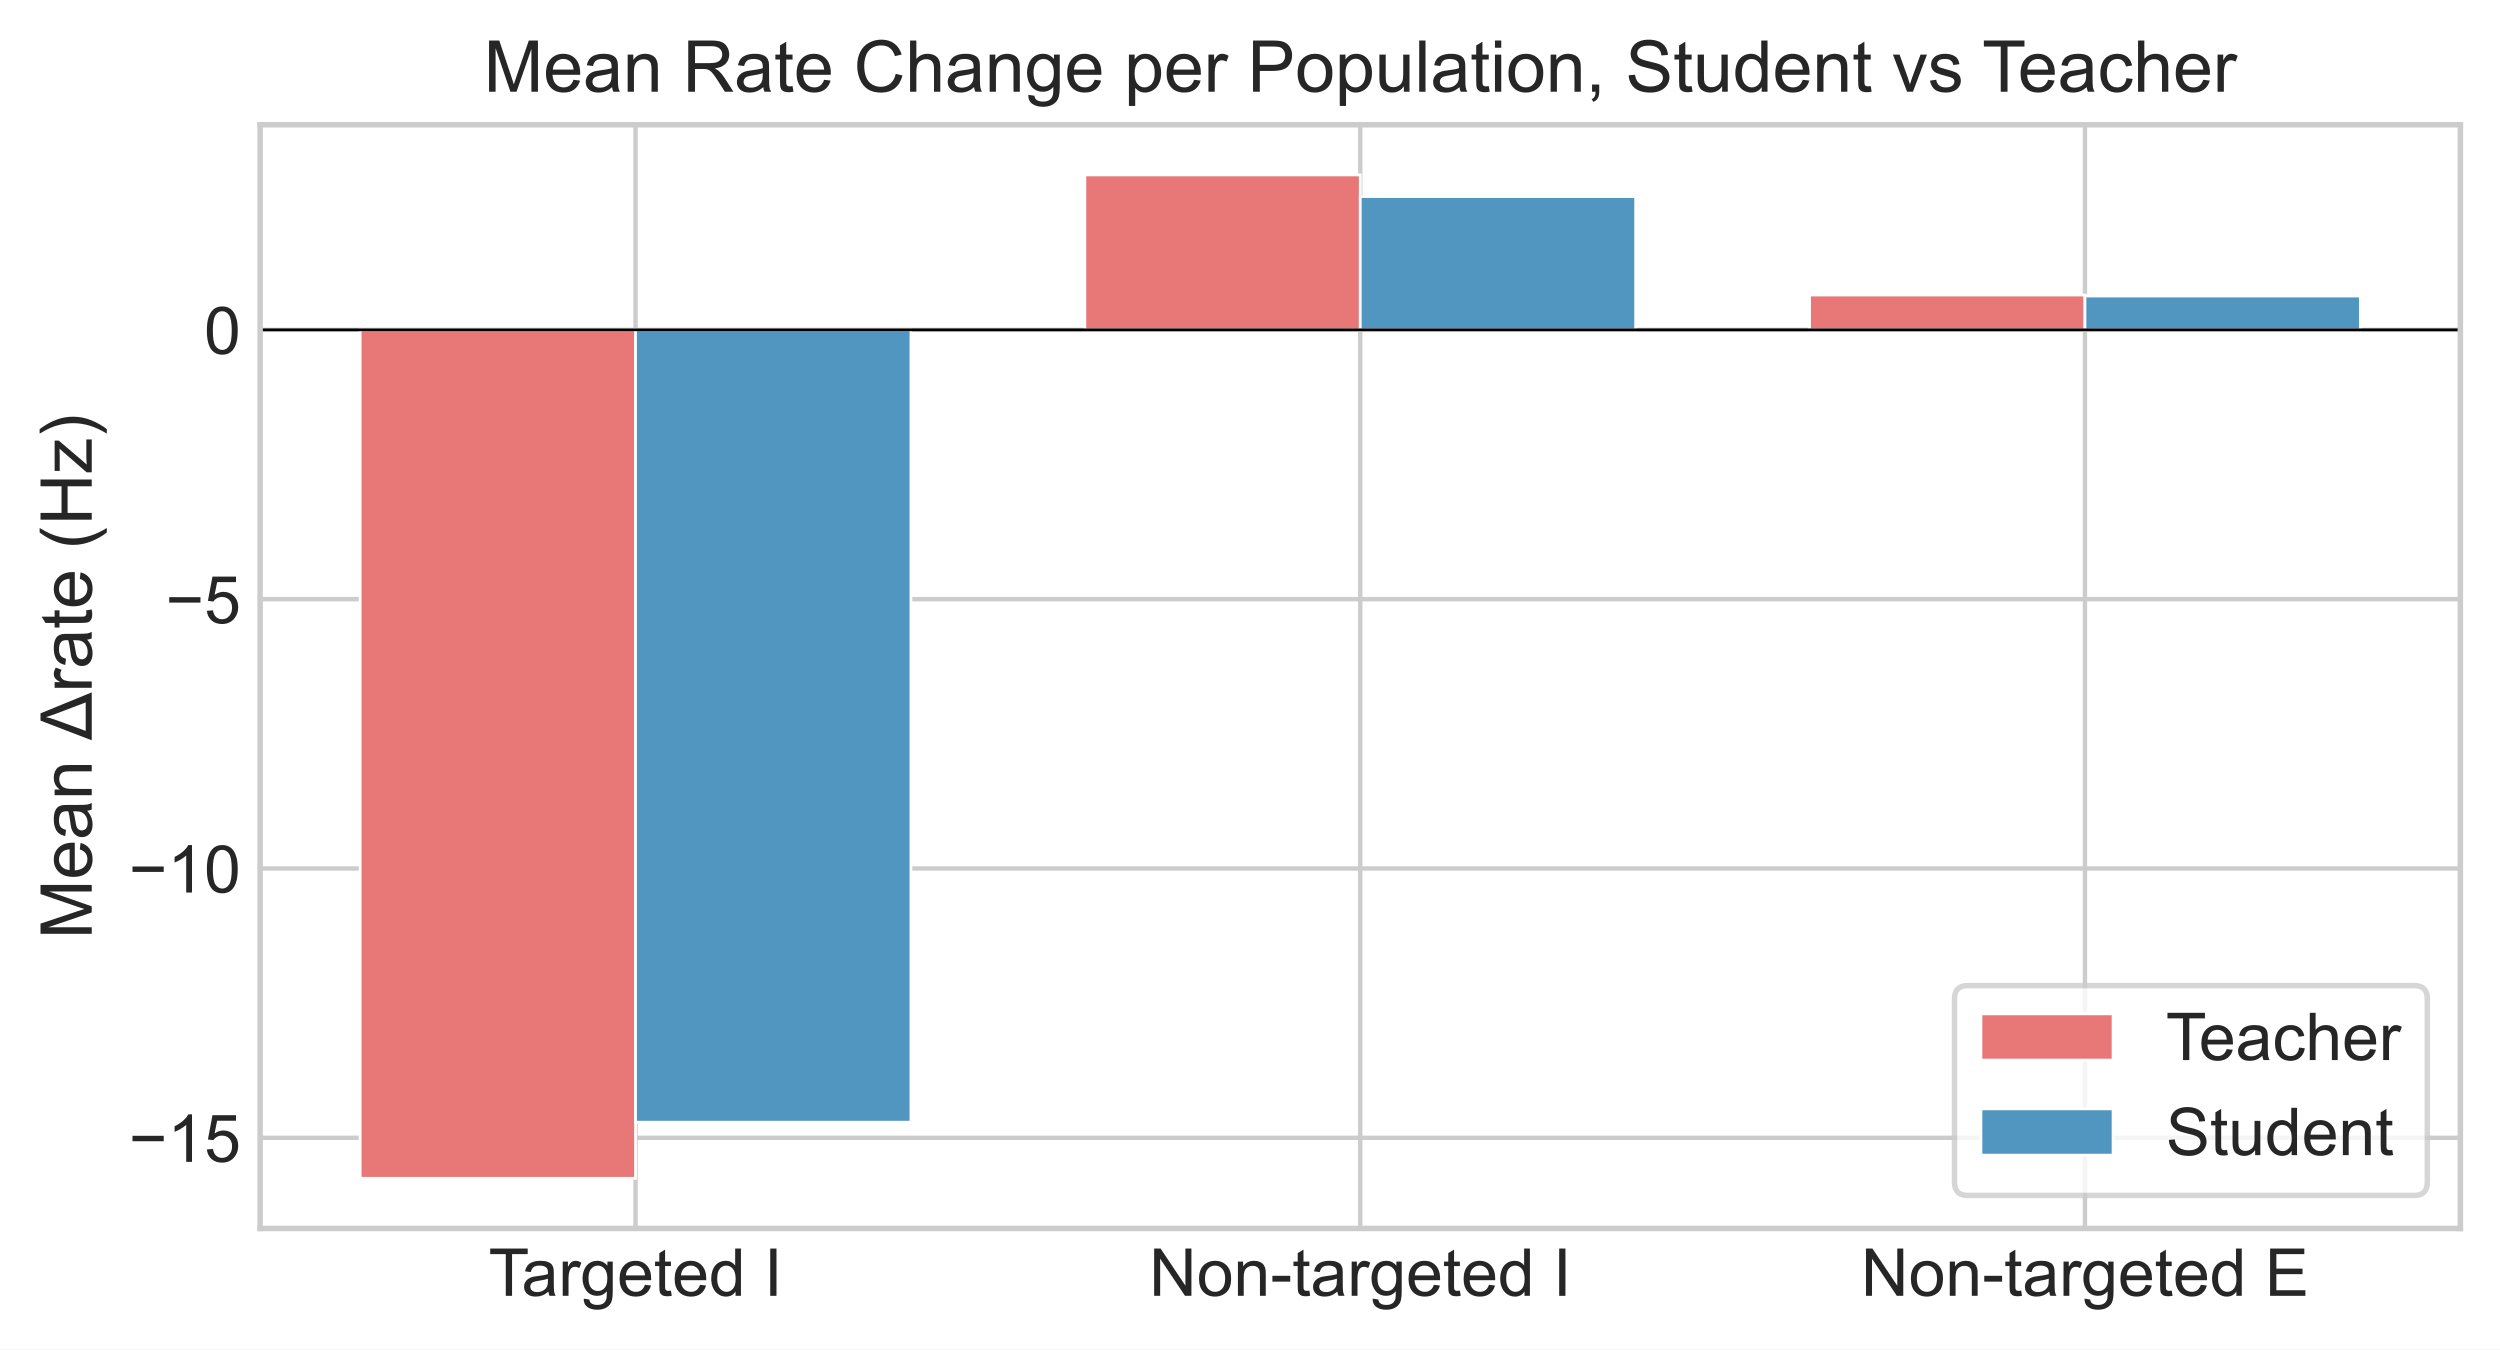
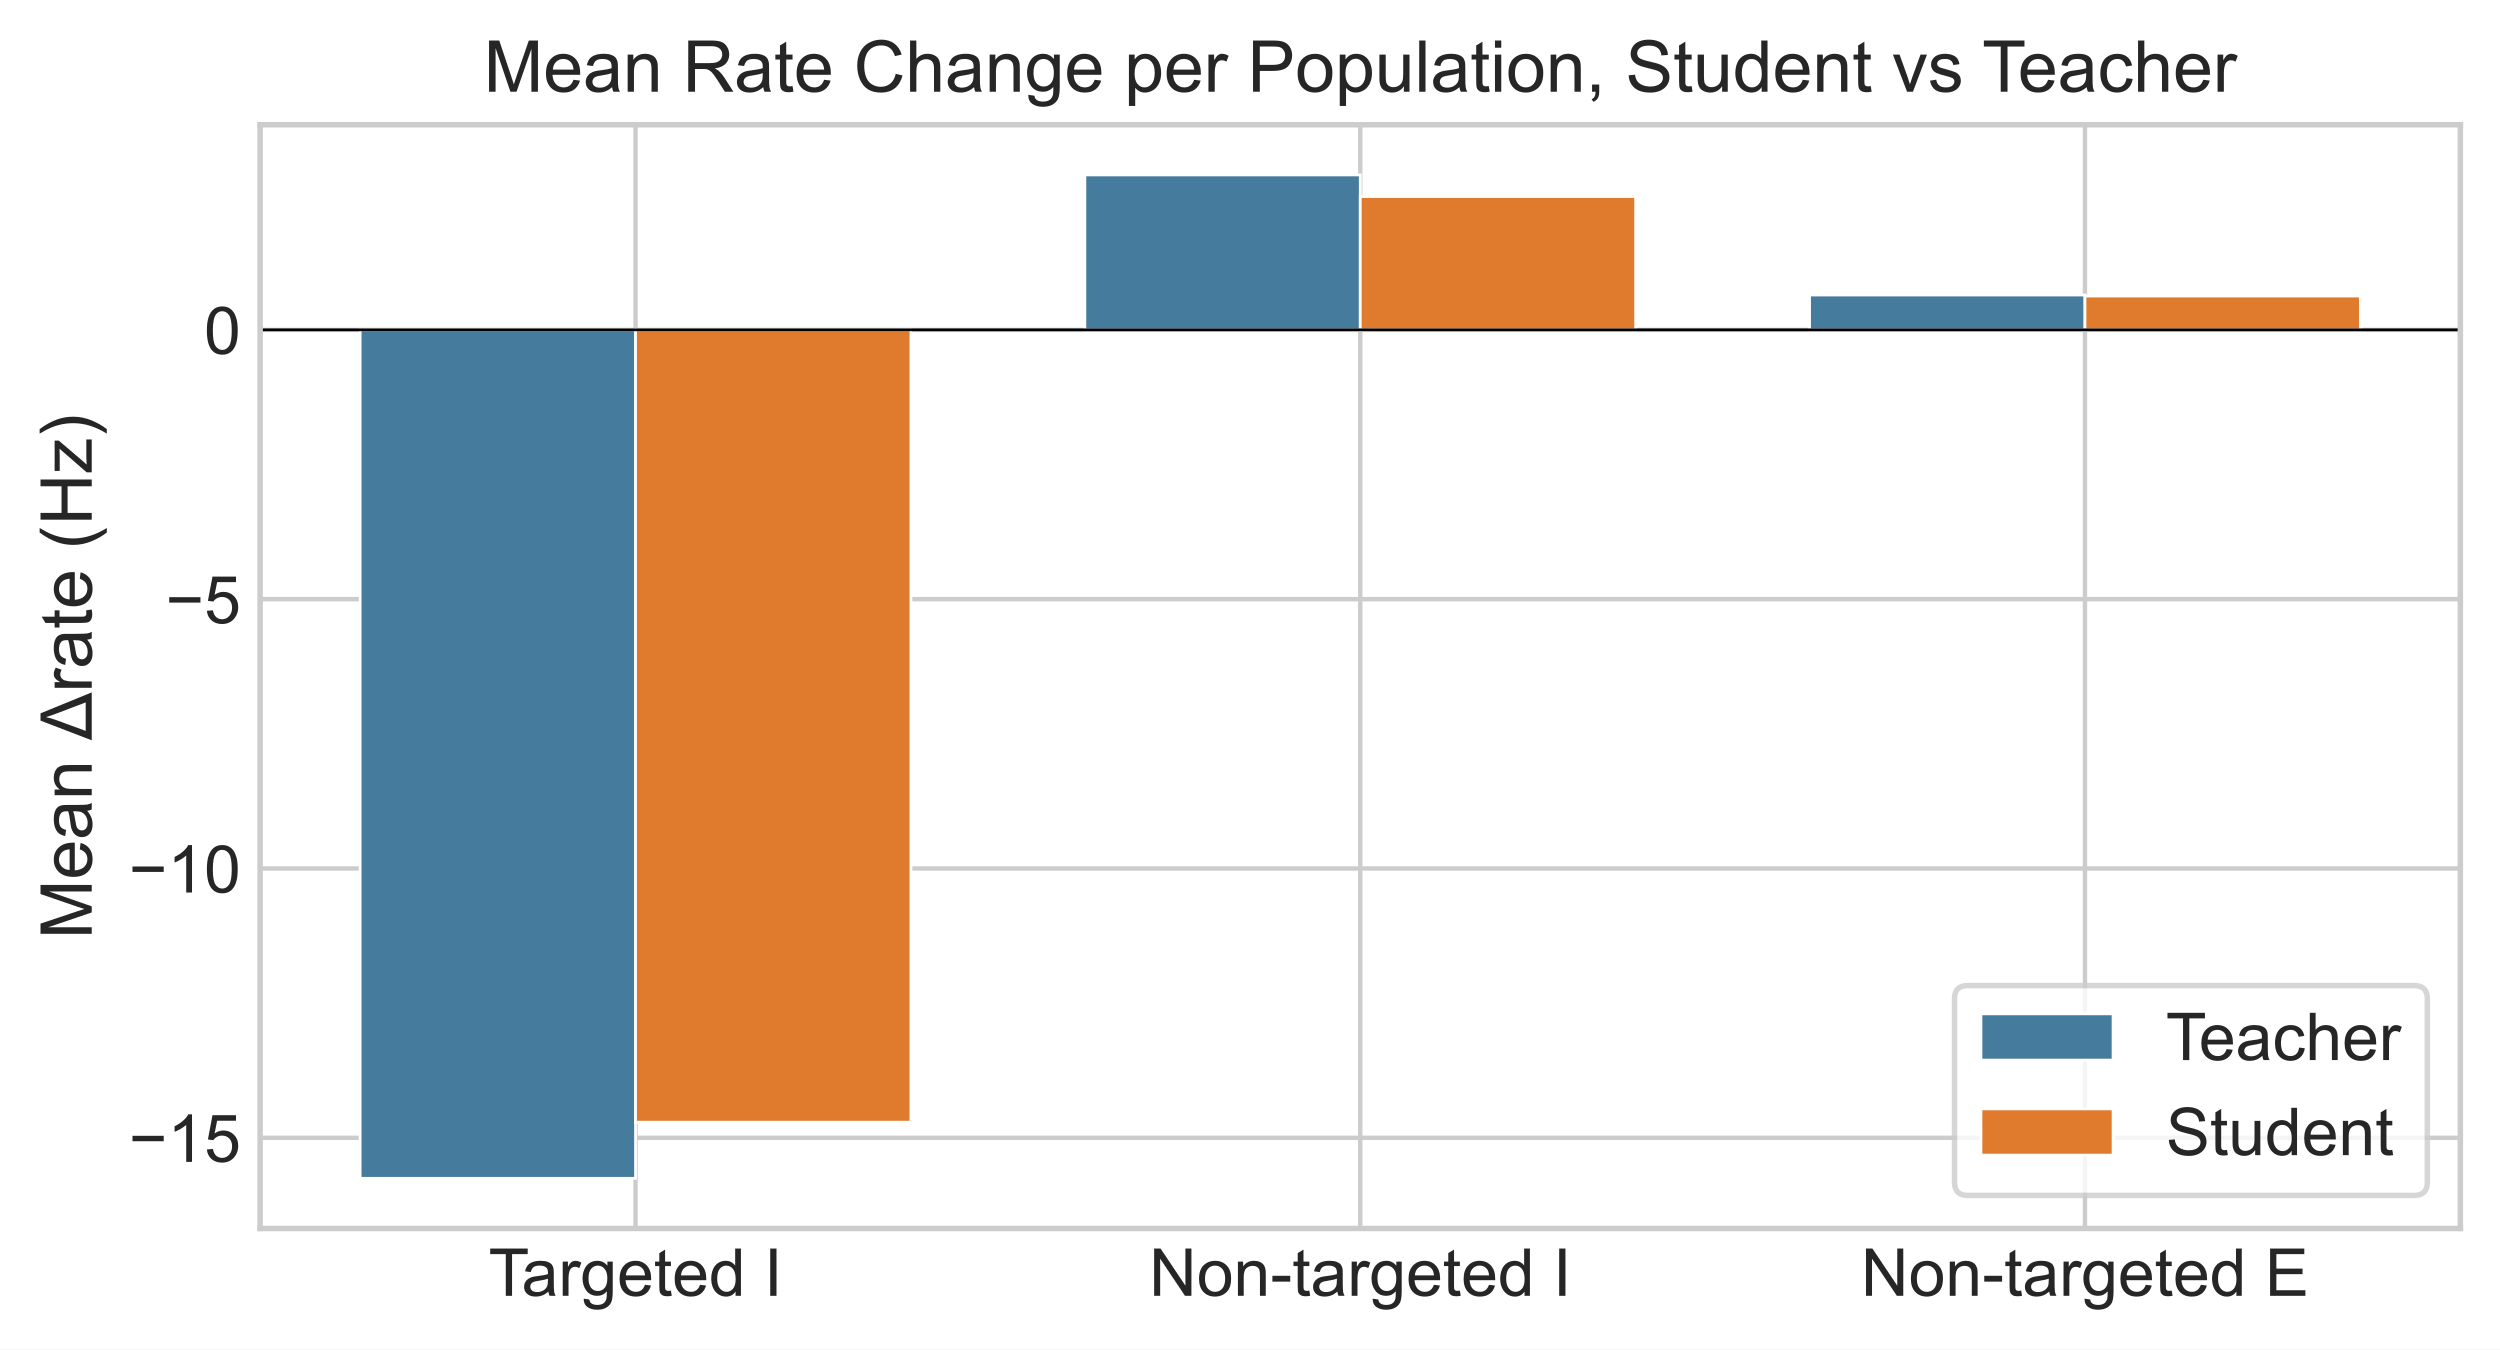
<svg xmlns="http://www.w3.org/2000/svg" xmlns:xlink="http://www.w3.org/1999/xlink" width="454.14pt" height="245.121pt" viewBox="0 0 454.14 245.121" version="1.1">
  <defs>
    <style type="text/css">*{stroke-linejoin: round; stroke-linecap: butt}</style>
  </defs>
  <g id="figure_1">
    <g id="patch_1">
      <path d="M 0 245.121  L 454.14 245.121  L 454.14 0  L 0 0  z " style="fill: #ffffff" />
    </g>
    <g id="axes_1">
      <g id="patch_2">
        <path d="M 47.255 223.159  L 446.94 223.159  L 446.94 22.664  L 47.255 22.664  z " style="fill: #ffffff" />
      </g>
      <g id="matplotlib.axis_1">
        <g id="xtick_1">
          <g id="line2d_1">
-             <path d="M 115.449 223.159  L 115.449 22.664  " clip-path="url(#p94ef006885)" style="fill: none; stroke: #cccccc; stroke-width: 0.8; stroke-linecap: round" />
+             <path d="M 115.449 223.159  L 115.449 22.664  " clip-path="url(#pb0878358cb)" style="fill: none; stroke: #cccccc; stroke-width: 0.8; stroke-linecap: round" />
          </g>
          <g id="line2d_2" />
          <g id="text_1">
            <g style="fill: #262626" transform="translate(88.76801 235.3953) scale(0.12 -0.12)">
              <defs>
                <path id="ArialMT-37" d="M 1659 0  L 1659 4041  L 150 4041  L 150 4581  L 3781 4581  L 3781 4041  L 2266 4041  L 2266 0  L 1659 0  z " transform="scale(0.015625)" />
                <path id="ArialMT-44" d="M 2588 409  Q 2275 144 1986 34  Q 1697 -75 1366 -75  Q 819 -75 525 192  Q 231 459 231 875  Q 231 1119 342 1320  Q 453 1522 633 1644  Q 813 1766 1038 1828  Q 1203 1872 1538 1913  Q 2219 1994 2541 2106  Q 2544 2222 2544 2253  Q 2544 2597 2384 2738  Q 2169 2928 1744 2928  Q 1347 2928 1158 2789  Q 969 2650 878 2297  L 328 2372  Q 403 2725 575 2942  Q 747 3159 1072 3276  Q 1397 3394 1825 3394  Q 2250 3394 2515 3294  Q 2781 3194 2906 3042  Q 3031 2891 3081 2659  Q 3109 2516 3109 2141  L 3109 1391  Q 3109 606 3145 398  Q 3181 191 3288 0  L 2700 0  Q 2613 175 2588 409  z M 2541 1666  Q 2234 1541 1622 1453  Q 1275 1403 1131 1340  Q 988 1278 909 1158  Q 831 1038 831 891  Q 831 666 1001 516  Q 1172 366 1500 366  Q 1825 366 2078 508  Q 2331 650 2450 897  Q 2541 1088 2541 1459  L 2541 1666  z " transform="scale(0.015625)" />
                <path id="ArialMT-55" d="M 416 0  L 416 3319  L 922 3319  L 922 2816  Q 1116 3169 1280 3281  Q 1444 3394 1641 3394  Q 1925 3394 2219 3213  L 2025 2691  Q 1819 2813 1613 2813  Q 1428 2813 1281 2702  Q 1134 2591 1072 2394  Q 978 2094 978 1738  L 978 0  L 416 0  z " transform="scale(0.015625)" />
                <path id="ArialMT-4a" d="M 319 -275  L 866 -356  Q 900 -609 1056 -725  Q 1266 -881 1628 -881  Q 2019 -881 2231 -725  Q 2444 -569 2519 -288  Q 2563 -116 2559 434  Q 2191 0 1641 0  Q 956 0 581 494  Q 206 988 206 1678  Q 206 2153 378 2554  Q 550 2956 876 3175  Q 1203 3394 1644 3394  Q 2231 3394 2613 2919  L 2613 3319  L 3131 3319  L 3131 450  Q 3131 -325 2973 -648  Q 2816 -972 2473 -1159  Q 2131 -1347 1631 -1347  Q 1038 -1347 672 -1080  Q 306 -813 319 -275  z M 784 1719  Q 784 1066 1043 766  Q 1303 466 1694 466  Q 2081 466 2343 764  Q 2606 1063 2606 1700  Q 2606 2309 2336 2618  Q 2066 2928 1684 2928  Q 1309 2928 1046 2623  Q 784 2319 784 1719  z " transform="scale(0.015625)" />
                <path id="ArialMT-48" d="M 2694 1069  L 3275 997  Q 3138 488 2766 206  Q 2394 -75 1816 -75  Q 1088 -75 661 373  Q 234 822 234 1631  Q 234 2469 665 2931  Q 1097 3394 1784 3394  Q 2450 3394 2872 2941  Q 3294 2488 3294 1666  Q 3294 1616 3291 1516  L 816 1516  Q 847 969 1125 678  Q 1403 388 1819 388  Q 2128 388 2347 550  Q 2566 713 2694 1069  z M 847 1978  L 2700 1978  Q 2663 2397 2488 2606  Q 2219 2931 1791 2931  Q 1403 2931 1139 2672  Q 875 2413 847 1978  z " transform="scale(0.015625)" />
                <path id="ArialMT-57" d="M 1650 503  L 1731 6  Q 1494 -44 1306 -44  Q 1000 -44 831 53  Q 663 150 594 308  Q 525 466 525 972  L 525 2881  L 113 2881  L 113 3319  L 525 3319  L 525 4141  L 1084 4478  L 1084 3319  L 1650 3319  L 1650 2881  L 1084 2881  L 1084 941  Q 1084 700 1114 631  Q 1144 563 1211 522  Q 1278 481 1403 481  Q 1497 481 1650 503  z " transform="scale(0.015625)" />
                <path id="ArialMT-47" d="M 2575 0  L 2575 419  Q 2259 -75 1647 -75  Q 1250 -75 917 144  Q 584 363 401 755  Q 219 1147 219 1656  Q 219 2153 384 2558  Q 550 2963 881 3178  Q 1213 3394 1622 3394  Q 1922 3394 2156 3267  Q 2391 3141 2538 2938  L 2538 4581  L 3097 4581  L 3097 0  L 2575 0  z M 797 1656  Q 797 1019 1065 703  Q 1334 388 1700 388  Q 2069 388 2326 689  Q 2584 991 2584 1609  Q 2584 2291 2321 2609  Q 2059 2928 1675 2928  Q 1300 2928 1048 2622  Q 797 2316 797 1656  z " transform="scale(0.015625)" />
                <path id="ArialMT-3" transform="scale(0.015625)" />
                <path id="ArialMT-2c" d="M 597 0  L 597 4581  L 1203 4581  L 1203 0  L 597 0  z " transform="scale(0.015625)" />
              </defs>
              <use xlink:href="#ArialMT-37" />
              <use xlink:href="#ArialMT-44" transform="translate(50 0)" />
              <use xlink:href="#ArialMT-55" transform="translate(105.6094 0)" />
              <use xlink:href="#ArialMT-4a" transform="translate(138.9062 0)" />
              <use xlink:href="#ArialMT-48" transform="translate(194.5156 0)" />
              <use xlink:href="#ArialMT-57" transform="translate(250.125 0)" />
              <use xlink:href="#ArialMT-48" transform="translate(277.9062 0)" />
              <use xlink:href="#ArialMT-47" transform="translate(333.5156 0)" />
              <use xlink:href="#ArialMT-3" transform="translate(389.125 0)" />
              <use xlink:href="#ArialMT-2c" transform="translate(416.9062 0)" />
            </g>
          </g>
        </g>
        <g id="xtick_2">
          <g id="line2d_3">
-             <path d="M 247.098 223.159  L 247.098 22.664  " clip-path="url(#p94ef006885)" style="fill: none; stroke: #cccccc; stroke-width: 0.8; stroke-linecap: round" />
+             <path d="M 247.098 223.159  L 247.098 22.664  " clip-path="url(#pb0878358cb)" style="fill: none; stroke: #cccccc; stroke-width: 0.8; stroke-linecap: round" />
          </g>
          <g id="line2d_4" />
          <g id="text_2">
            <g style="fill: #262626" transform="translate(208.7453 235.3953) scale(0.12 -0.12)">
              <defs>
                <path id="ArialMT-31" d="M 488 0  L 488 4581  L 1109 4581  L 3516 984  L 3516 4581  L 4097 4581  L 4097 0  L 3475 0  L 1069 3600  L 1069 0  L 488 0  z " transform="scale(0.015625)" />
                <path id="ArialMT-52" d="M 213 1659  Q 213 2581 725 3025  Q 1153 3394 1769 3394  Q 2453 3394 2887 2945  Q 3322 2497 3322 1706  Q 3322 1066 3130 698  Q 2938 331 2570 128  Q 2203 -75 1769 -75  Q 1072 -75 642 372  Q 213 819 213 1659  z M 791 1659  Q 791 1022 1069 705  Q 1347 388 1769 388  Q 2188 388 2466 706  Q 2744 1025 2744 1678  Q 2744 2294 2464 2611  Q 2184 2928 1769 2928  Q 1347 2928 1069 2612  Q 791 2297 791 1659  z " transform="scale(0.015625)" />
                <path id="ArialMT-51" d="M 422 0  L 422 3319  L 928 3319  L 928 2847  Q 1294 3394 1984 3394  Q 2284 3394 2536 3286  Q 2788 3178 2913 3003  Q 3038 2828 3088 2588  Q 3119 2431 3119 2041  L 3119 0  L 2556 0  L 2556 2019  Q 2556 2363 2490 2533  Q 2425 2703 2258 2804  Q 2091 2906 1866 2906  Q 1506 2906 1245 2678  Q 984 2450 984 1813  L 984 0  L 422 0  z " transform="scale(0.015625)" />
                <path id="ArialMT-10" d="M 203 1375  L 203 1941  L 1931 1941  L 1931 1375  L 203 1375  z " transform="scale(0.015625)" />
              </defs>
              <use xlink:href="#ArialMT-31" />
              <use xlink:href="#ArialMT-52" transform="translate(72.21875 0)" />
              <use xlink:href="#ArialMT-51" transform="translate(127.8281 0)" />
              <use xlink:href="#ArialMT-10" transform="translate(183.4375 0)" />
              <use xlink:href="#ArialMT-57" transform="translate(216.7344 0)" />
              <use xlink:href="#ArialMT-44" transform="translate(244.5156 0)" />
              <use xlink:href="#ArialMT-55" transform="translate(300.125 0)" />
              <use xlink:href="#ArialMT-4a" transform="translate(333.4219 0)" />
              <use xlink:href="#ArialMT-48" transform="translate(389.0312 0)" />
              <use xlink:href="#ArialMT-57" transform="translate(444.6406 0)" />
              <use xlink:href="#ArialMT-48" transform="translate(472.4219 0)" />
              <use xlink:href="#ArialMT-47" transform="translate(528.0312 0)" />
              <use xlink:href="#ArialMT-3" transform="translate(583.6406 0)" />
              <use xlink:href="#ArialMT-2c" transform="translate(611.4219 0)" />
            </g>
          </g>
        </g>
        <g id="xtick_3">
          <g id="line2d_5">
-             <path d="M 378.746 223.159  L 378.746 22.664  " clip-path="url(#p94ef006885)" style="fill: none; stroke: #cccccc; stroke-width: 0.8; stroke-linecap: round" />
+             <path d="M 378.746 223.159  L 378.746 22.664  " clip-path="url(#pb0878358cb)" style="fill: none; stroke: #cccccc; stroke-width: 0.8; stroke-linecap: round" />
          </g>
          <g id="line2d_6" />
          <g id="text_3">
            <g style="fill: #262626" transform="translate(338.0583 235.3953) scale(0.12 -0.12)">
              <defs>
                <path id="ArialMT-28" d="M 506 0  L 506 4581  L 3819 4581  L 3819 4041  L 1113 4041  L 1113 2638  L 3647 2638  L 3647 2100  L 1113 2100  L 1113 541  L 3925 541  L 3925 0  L 506 0  z " transform="scale(0.015625)" />
              </defs>
              <use xlink:href="#ArialMT-31" />
              <use xlink:href="#ArialMT-52" transform="translate(72.21875 0)" />
              <use xlink:href="#ArialMT-51" transform="translate(127.8281 0)" />
              <use xlink:href="#ArialMT-10" transform="translate(183.4375 0)" />
              <use xlink:href="#ArialMT-57" transform="translate(216.7344 0)" />
              <use xlink:href="#ArialMT-44" transform="translate(244.5156 0)" />
              <use xlink:href="#ArialMT-55" transform="translate(300.125 0)" />
              <use xlink:href="#ArialMT-4a" transform="translate(333.4219 0)" />
              <use xlink:href="#ArialMT-48" transform="translate(389.0312 0)" />
              <use xlink:href="#ArialMT-57" transform="translate(444.6406 0)" />
              <use xlink:href="#ArialMT-48" transform="translate(472.4219 0)" />
              <use xlink:href="#ArialMT-47" transform="translate(528.0312 0)" />
              <use xlink:href="#ArialMT-3" transform="translate(583.6406 0)" />
              <use xlink:href="#ArialMT-28" transform="translate(611.4219 0)" />
            </g>
          </g>
        </g>
      </g>
      <g id="matplotlib.axis_2">
        <g id="ytick_1">
          <g id="line2d_7">
-             <path d="M 47.255 206.687  L 446.94 206.687  " clip-path="url(#p94ef006885)" style="fill: none; stroke: #cccccc; stroke-width: 0.8; stroke-linecap: round" />
+             <path d="M 47.255 206.687  L 446.94 206.687  " clip-path="url(#pb0878358cb)" style="fill: none; stroke: #cccccc; stroke-width: 0.8; stroke-linecap: round" />
          </g>
          <g id="line2d_8" />
          <g id="text_4">
            <g style="fill: #262626" transform="translate(23.40045 211.0548) scale(0.12 -0.12)">
              <defs>
                <path id="ArialMT-ed" d="M 3381 1997  L 356 1997  L 356 2522  L 3381 2522  L 3381 1997  z " transform="scale(0.015625)" />
                <path id="ArialMT-14" d="M 2384 0  L 1822 0  L 1822 3584  Q 1619 3391 1289 3197  Q 959 3003 697 2906  L 697 3450  Q 1169 3672 1522 3987  Q 1875 4303 2022 4600  L 2384 4600  L 2384 0  z " transform="scale(0.015625)" />
                <path id="ArialMT-18" d="M 266 1200  L 856 1250  Q 922 819 1161 601  Q 1400 384 1738 384  Q 2144 384 2425 690  Q 2706 997 2706 1503  Q 2706 1984 2436 2262  Q 2166 2541 1728 2541  Q 1456 2541 1237 2417  Q 1019 2294 894 2097  L 366 2166  L 809 4519  L 3088 4519  L 3088 3981  L 1259 3981  L 1013 2750  Q 1425 3038 1878 3038  Q 2478 3038 2890 2622  Q 3303 2206 3303 1553  Q 3303 931 2941 478  Q 2500 -78 1738 -78  Q 1113 -78 717 272  Q 322 622 266 1200  z " transform="scale(0.015625)" />
              </defs>
              <use xlink:href="#ArialMT-ed" />
              <use xlink:href="#ArialMT-14" transform="translate(58.40625 0)" />
              <use xlink:href="#ArialMT-18" transform="translate(114.0156 0)" />
            </g>
          </g>
        </g>
        <g id="ytick_2">
          <g id="line2d_9">
-             <path d="M 47.255 157.764  L 446.94 157.764  " clip-path="url(#p94ef006885)" style="fill: none; stroke: #cccccc; stroke-width: 0.8; stroke-linecap: round" />
+             <path d="M 47.255 157.764  L 446.94 157.764  " clip-path="url(#pb0878358cb)" style="fill: none; stroke: #cccccc; stroke-width: 0.8; stroke-linecap: round" />
          </g>
          <g id="line2d_10" />
          <g id="text_5">
            <g style="fill: #262626" transform="translate(23.40045 162.1326) scale(0.12 -0.12)">
              <defs>
                <path id="ArialMT-13" d="M 266 2259  Q 266 3072 433 3567  Q 600 4063 929 4331  Q 1259 4600 1759 4600  Q 2128 4600 2406 4451  Q 2684 4303 2865 4023  Q 3047 3744 3150 3342  Q 3253 2941 3253 2259  Q 3253 1453 3087 958  Q 2922 463 2592 192  Q 2263 -78 1759 -78  Q 1097 -78 719 397  Q 266 969 266 2259  z M 844 2259  Q 844 1131 1108 757  Q 1372 384 1759 384  Q 2147 384 2411 759  Q 2675 1134 2675 2259  Q 2675 3391 2411 3762  Q 2147 4134 1753 4134  Q 1366 4134 1134 3806  Q 844 3388 844 2259  z " transform="scale(0.015625)" />
              </defs>
              <use xlink:href="#ArialMT-ed" />
              <use xlink:href="#ArialMT-14" transform="translate(58.40625 0)" />
              <use xlink:href="#ArialMT-13" transform="translate(114.0156 0)" />
            </g>
          </g>
        </g>
        <g id="ytick_3">
          <g id="line2d_11">
-             <path d="M 47.255 108.842  L 446.94 108.842  " clip-path="url(#p94ef006885)" style="fill: none; stroke: #cccccc; stroke-width: 0.8; stroke-linecap: round" />
+             <path d="M 47.255 108.842  L 446.94 108.842  " clip-path="url(#pb0878358cb)" style="fill: none; stroke: #cccccc; stroke-width: 0.8; stroke-linecap: round" />
          </g>
          <g id="line2d_12" />
          <g id="text_6">
            <g style="fill: #262626" transform="translate(30.07357 113.2103) scale(0.12 -0.12)">
              <use xlink:href="#ArialMT-ed" />
              <use xlink:href="#ArialMT-18" transform="translate(58.40625 0)" />
            </g>
          </g>
        </g>
        <g id="ytick_4">
          <g id="line2d_13">
-             <path d="M 47.255 59.92  L 446.94 59.92  " clip-path="url(#p94ef006885)" style="fill: none; stroke: #cccccc; stroke-width: 0.8; stroke-linecap: round" />
+             <path d="M 47.255 59.92  L 446.94 59.92  " clip-path="url(#pb0878358cb)" style="fill: none; stroke: #cccccc; stroke-width: 0.8; stroke-linecap: round" />
          </g>
          <g id="line2d_14" />
          <g id="text_7">
            <g style="fill: #262626" transform="translate(37.08232 64.28804) scale(0.12 -0.12)">
              <use xlink:href="#ArialMT-13" />
            </g>
          </g>
        </g>
        <g id="text_8">
          <g style="fill: #262626" transform="translate(16.66436 170.5953) rotate(-90) scale(0.13 -0.13)">
            <defs>
              <path id="ArialMT-30" d="M 475 0  L 475 4581  L 1388 4581  L 2472 1338  Q 2622 884 2691 659  Q 2769 909 2934 1394  L 4031 4581  L 4847 4581  L 4847 0  L 4263 0  L 4263 3834  L 2931 0  L 2384 0  L 1059 3900  L 1059 0  L 475 0  z " transform="scale(0.015625)" />
              <path id="ArialMT-1fb" d="M -6 0  L 1753 4581  L 2406 4581  L 4281 0  L -6 0  z M 834 541  L 3381 541  L 2391 3150  Q 2169 3738 2066 4100  Q 1981 3675 1819 3225  L 834 541  z " transform="scale(0.015625)" />
              <path id="ArialMT-b" d="M 1497 -1347  Q 1031 -759 709 28  Q 388 816 388 1659  Q 388 2403 628 3084  Q 909 3875 1497 4659  L 1900 4659  Q 1522 4009 1400 3731  Q 1209 3300 1100 2831  Q 966 2247 966 1656  Q 966 153 1900 -1347  L 1497 -1347  z " transform="scale(0.015625)" />
              <path id="ArialMT-2b" d="M 513 0  L 513 4581  L 1119 4581  L 1119 2700  L 3500 2700  L 3500 4581  L 4106 4581  L 4106 0  L 3500 0  L 3500 2159  L 1119 2159  L 1119 0  L 513 0  z " transform="scale(0.015625)" />
              <path id="ArialMT-5d" d="M 125 0  L 125 456  L 2238 2881  Q 1878 2863 1603 2863  L 250 2863  L 250 3319  L 2963 3319  L 2963 2947  L 1166 841  L 819 456  Q 1197 484 1528 484  L 3063 484  L 3063 0  L 125 0  z " transform="scale(0.015625)" />
              <path id="ArialMT-c" d="M 791 -1347  L 388 -1347  Q 1322 153 1322 1656  Q 1322 2244 1188 2822  Q 1081 3291 891 3722  Q 769 4003 388 4659  L 791 4659  Q 1378 3875 1659 3084  Q 1900 2403 1900 1659  Q 1900 816 1576 28  Q 1253 -759 791 -1347  z " transform="scale(0.015625)" />
            </defs>
            <use xlink:href="#ArialMT-30" />
            <use xlink:href="#ArialMT-48" transform="translate(83.29688 0)" />
            <use xlink:href="#ArialMT-44" transform="translate(138.9062 0)" />
            <use xlink:href="#ArialMT-51" transform="translate(194.5156 0)" />
            <use xlink:href="#ArialMT-3" transform="translate(250.125 0)" />
            <use xlink:href="#ArialMT-1fb" transform="translate(277.9062 0)" />
            <use xlink:href="#ArialMT-55" transform="translate(344.7031 0)" />
            <use xlink:href="#ArialMT-44" transform="translate(378 0)" />
            <use xlink:href="#ArialMT-57" transform="translate(433.6094 0)" />
            <use xlink:href="#ArialMT-48" transform="translate(461.3906 0)" />
            <use xlink:href="#ArialMT-3" transform="translate(517 0)" />
            <use xlink:href="#ArialMT-b" transform="translate(544.7812 0)" />
            <use xlink:href="#ArialMT-2b" transform="translate(578.0781 0)" />
            <use xlink:href="#ArialMT-5d" transform="translate(650.2969 0)" />
            <use xlink:href="#ArialMT-c" transform="translate(700.2969 0)" />
          </g>
        </g>
      </g>
      <g id="patch_3">
-         <path d="M 65.423 59.92  L 115.449 59.92  L 115.449 214.046  L 65.423 214.046  z " clip-path="url(#p94ef006885)" style="fill: #e87878; stroke: #ffffff; stroke-width: 0.5; stroke-linejoin: miter" />
+         <path d="M 65.423 59.92  L 115.449 59.92  L 115.449 214.046  L 65.423 214.046  z " clip-path="url(#pb0878358cb)" style="fill: #457b9d; stroke: #ffffff; stroke-width: 0.5; stroke-linejoin: miter" />
      </g>
      <g id="patch_4">
-         <path d="M 115.449 59.92  L 165.476 59.92  L 165.476 203.849  L 115.449 203.849  z " clip-path="url(#p94ef006885)" style="fill: #5096c0; stroke: #ffffff; stroke-width: 0.5; stroke-linejoin: miter" />
+         <path d="M 115.449 59.92  L 165.476 59.92  L 165.476 203.849  L 115.449 203.849  z " clip-path="url(#pb0878358cb)" style="fill: #e07b2e; stroke: #ffffff; stroke-width: 0.5; stroke-linejoin: miter" />
      </g>
      <g id="patch_5">
-         <path d="M 197.071 59.92  L 247.098 59.92  L 247.098 31.778  L 197.071 31.778  z " clip-path="url(#p94ef006885)" style="fill: #e87878; stroke: #ffffff; stroke-width: 0.5; stroke-linejoin: miter" />
+         <path d="M 197.071 59.92  L 247.098 59.92  L 247.098 31.778  L 197.071 31.778  z " clip-path="url(#pb0878358cb)" style="fill: #457b9d; stroke: #ffffff; stroke-width: 0.5; stroke-linejoin: miter" />
      </g>
      <g id="patch_6">
-         <path d="M 247.098 59.92  L 297.124 59.92  L 297.124 35.706  L 247.098 35.706  z " clip-path="url(#p94ef006885)" style="fill: #5096c0; stroke: #ffffff; stroke-width: 0.5; stroke-linejoin: miter" />
+         <path d="M 247.098 59.92  L 297.124 59.92  L 297.124 35.706  L 247.098 35.706  z " clip-path="url(#pb0878358cb)" style="fill: #e07b2e; stroke: #ffffff; stroke-width: 0.5; stroke-linejoin: miter" />
      </g>
      <g id="patch_7">
-         <path d="M 328.719 59.92  L 378.746 59.92  L 378.746 53.594  L 328.719 53.594  z " clip-path="url(#p94ef006885)" style="fill: #e87878; stroke: #ffffff; stroke-width: 0.5; stroke-linejoin: miter" />
+         <path d="M 328.719 59.92  L 378.746 59.92  L 378.746 53.594  L 328.719 53.594  z " clip-path="url(#pb0878358cb)" style="fill: #457b9d; stroke: #ffffff; stroke-width: 0.5; stroke-linejoin: miter" />
      </g>
      <g id="patch_8">
-         <path d="M 378.746 59.92  L 428.772 59.92  L 428.772 53.775  L 378.746 53.775  z " clip-path="url(#p94ef006885)" style="fill: #5096c0; stroke: #ffffff; stroke-width: 0.5; stroke-linejoin: miter" />
+         <path d="M 378.746 59.92  L 428.772 59.92  L 428.772 53.775  L 378.746 53.775  z " clip-path="url(#pb0878358cb)" style="fill: #e07b2e; stroke: #ffffff; stroke-width: 0.5; stroke-linejoin: miter" />
      </g>
      <g id="line2d_15">
-         <path d="M 47.255 59.92  L 446.94 59.92  " clip-path="url(#p94ef006885)" style="fill: none; stroke: #000000; stroke-width: 0.5; stroke-linecap: round" />
+         <path d="M 47.255 59.92  L 446.94 59.92  " clip-path="url(#pb0878358cb)" style="fill: none; stroke: #000000; stroke-width: 0.5; stroke-linecap: round" />
      </g>
      <g id="patch_9">
        <path d="M 47.255 223.159  L 47.255 22.664  " style="fill: none; stroke: #cccccc; stroke-linejoin: miter; stroke-linecap: square" />
      </g>
      <g id="patch_10">
        <path d="M 446.94 223.159  L 446.94 22.664  " style="fill: none; stroke: #cccccc; stroke-linejoin: miter; stroke-linecap: square" />
      </g>
      <g id="patch_11">
        <path d="M 47.255 223.159  L 446.94 223.159  " style="fill: none; stroke: #cccccc; stroke-linejoin: miter; stroke-linecap: square" />
      </g>
      <g id="patch_12">
        <path d="M 47.255 22.664  L 446.94 22.664  " style="fill: none; stroke: #cccccc; stroke-linejoin: miter; stroke-linecap: square" />
      </g>
      <g id="text_9">
        <g style="fill: #262626" transform="translate(87.87495 16.66436) scale(0.13 -0.13)">
          <defs>
            <path id="ArialMT-35" d="M 503 0  L 503 4581  L 2534 4581  Q 3147 4581 3465 4457  Q 3784 4334 3975 4021  Q 4166 3709 4166 3331  Q 4166 2844 3850 2509  Q 3534 2175 2875 2084  Q 3116 1969 3241 1856  Q 3506 1613 3744 1247  L 4541 0  L 3778 0  L 3172 953  Q 2906 1366 2734 1584  Q 2563 1803 2427 1890  Q 2291 1978 2150 2013  Q 2047 2034 1813 2034  L 1109 2034  L 1109 0  L 503 0  z M 1109 2559  L 2413 2559  Q 2828 2559 3062 2645  Q 3297 2731 3419 2920  Q 3541 3109 3541 3331  Q 3541 3656 3305 3865  Q 3069 4075 2559 4075  L 1109 4075  L 1109 2559  z " transform="scale(0.015625)" />
            <path id="ArialMT-26" d="M 3763 1606  L 4369 1453  Q 4178 706 3683 314  Q 3188 -78 2472 -78  Q 1731 -78 1267 223  Q 803 525 561 1097  Q 319 1669 319 2325  Q 319 3041 592 3573  Q 866 4106 1370 4382  Q 1875 4659 2481 4659  Q 3169 4659 3637 4309  Q 4106 3959 4291 3325  L 3694 3184  Q 3534 3684 3231 3912  Q 2928 4141 2469 4141  Q 1941 4141 1586 3887  Q 1231 3634 1087 3207  Q 944 2781 944 2328  Q 944 1744 1114 1308  Q 1284 872 1643 656  Q 2003 441 2422 441  Q 2931 441 3284 734  Q 3638 1028 3763 1606  z " transform="scale(0.015625)" />
            <path id="ArialMT-4b" d="M 422 0  L 422 4581  L 984 4581  L 984 2938  Q 1378 3394 1978 3394  Q 2347 3394 2619 3248  Q 2891 3103 3008 2847  Q 3125 2591 3125 2103  L 3125 0  L 2563 0  L 2563 2103  Q 2563 2525 2380 2717  Q 2197 2909 1863 2909  Q 1613 2909 1392 2779  Q 1172 2650 1078 2428  Q 984 2206 984 1816  L 984 0  L 422 0  z " transform="scale(0.015625)" />
            <path id="ArialMT-53" d="M 422 -1272  L 422 3319  L 934 3319  L 934 2888  Q 1116 3141 1344 3267  Q 1572 3394 1897 3394  Q 2322 3394 2647 3175  Q 2972 2956 3137 2557  Q 3303 2159 3303 1684  Q 3303 1175 3120 767  Q 2938 359 2589 142  Q 2241 -75 1856 -75  Q 1575 -75 1351 44  Q 1128 163 984 344  L 984 -1272  L 422 -1272  z M 931 1641  Q 931 1000 1190 694  Q 1450 388 1819 388  Q 2194 388 2461 705  Q 2728 1022 2728 1688  Q 2728 2322 2467 2637  Q 2206 2953 1844 2953  Q 1484 2953 1207 2617  Q 931 2281 931 1641  z " transform="scale(0.015625)" />
            <path id="ArialMT-33" d="M 494 0  L 494 4581  L 2222 4581  Q 2678 4581 2919 4538  Q 3256 4481 3484 4323  Q 3713 4166 3852 3881  Q 3991 3597 3991 3256  Q 3991 2672 3619 2267  Q 3247 1863 2275 1863  L 1100 1863  L 1100 0  L 494 0  z M 1100 2403  L 2284 2403  Q 2872 2403 3119 2622  Q 3366 2841 3366 3238  Q 3366 3525 3220 3729  Q 3075 3934 2838 4000  Q 2684 4041 2272 4041  L 1100 4041  L 1100 2403  z " transform="scale(0.015625)" />
            <path id="ArialMT-58" d="M 2597 0  L 2597 488  Q 2209 -75 1544 -75  Q 1250 -75 995 37  Q 741 150 617 320  Q 494 491 444 738  Q 409 903 409 1263  L 409 3319  L 972 3319  L 972 1478  Q 972 1038 1006 884  Q 1059 663 1231 536  Q 1403 409 1656 409  Q 1909 409 2131 539  Q 2353 669 2445 892  Q 2538 1116 2538 1541  L 2538 3319  L 3100 3319  L 3100 0  L 2597 0  z " transform="scale(0.015625)" />
            <path id="ArialMT-4f" d="M 409 0  L 409 4581  L 972 4581  L 972 0  L 409 0  z " transform="scale(0.015625)" />
            <path id="ArialMT-4c" d="M 425 3934  L 425 4581  L 988 4581  L 988 3934  L 425 3934  z M 425 0  L 425 3319  L 988 3319  L 988 0  L 425 0  z " transform="scale(0.015625)" />
            <path id="ArialMT-f" d="M 569 0  L 569 641  L 1209 641  L 1209 0  Q 1209 -353 1084 -570  Q 959 -788 688 -906  L 531 -666  Q 709 -588 793 -436  Q 878 -284 888 0  L 569 0  z " transform="scale(0.015625)" />
            <path id="ArialMT-36" d="M 288 1472  L 859 1522  Q 900 1178 1048 958  Q 1197 738 1509 602  Q 1822 466 2213 466  Q 2559 466 2825 569  Q 3091 672 3220 851  Q 3350 1031 3350 1244  Q 3350 1459 3225 1620  Q 3100 1781 2813 1891  Q 2628 1963 1997 2114  Q 1366 2266 1113 2400  Q 784 2572 623 2826  Q 463 3081 463 3397  Q 463 3744 659 4045  Q 856 4347 1234 4503  Q 1613 4659 2075 4659  Q 2584 4659 2973 4495  Q 3363 4331 3572 4012  Q 3781 3694 3797 3291  L 3216 3247  Q 3169 3681 2898 3903  Q 2628 4125 2100 4125  Q 1550 4125 1298 3923  Q 1047 3722 1047 3438  Q 1047 3191 1225 3031  Q 1400 2872 2139 2705  Q 2878 2538 3153 2413  Q 3553 2228 3743 1945  Q 3934 1663 3934 1294  Q 3934 928 3725 604  Q 3516 281 3123 101  Q 2731 -78 2241 -78  Q 1619 -78 1198 103  Q 778 284 539 648  Q 300 1013 288 1472  z " transform="scale(0.015625)" />
            <path id="ArialMT-59" d="M 1344 0  L 81 3319  L 675 3319  L 1388 1331  Q 1503 1009 1600 663  Q 1675 925 1809 1294  L 2547 3319  L 3125 3319  L 1869 0  L 1344 0  z " transform="scale(0.015625)" />
            <path id="ArialMT-56" d="M 197 991  L 753 1078  Q 800 744 1014 566  Q 1228 388 1613 388  Q 2000 388 2187 545  Q 2375 703 2375 916  Q 2375 1106 2209 1216  Q 2094 1291 1634 1406  Q 1016 1563 777 1677  Q 538 1791 414 1992  Q 291 2194 291 2438  Q 291 2659 392 2848  Q 494 3038 669 3163  Q 800 3259 1026 3326  Q 1253 3394 1513 3394  Q 1903 3394 2198 3281  Q 2494 3169 2634 2976  Q 2775 2784 2828 2463  L 2278 2388  Q 2241 2644 2061 2787  Q 1881 2931 1553 2931  Q 1166 2931 1000 2803  Q 834 2675 834 2503  Q 834 2394 903 2306  Q 972 2216 1119 2156  Q 1203 2125 1616 2013  Q 2213 1853 2448 1751  Q 2684 1650 2818 1456  Q 2953 1263 2953 975  Q 2953 694 2789 445  Q 2625 197 2315 61  Q 2006 -75 1616 -75  Q 969 -75 630 194  Q 291 463 197 991  z " transform="scale(0.015625)" />
            <path id="ArialMT-46" d="M 2588 1216  L 3141 1144  Q 3050 572 2676 248  Q 2303 -75 1759 -75  Q 1078 -75 664 370  Q 250 816 250 1647  Q 250 2184 428 2587  Q 606 2991 970 3192  Q 1334 3394 1763 3394  Q 2303 3394 2647 3120  Q 2991 2847 3088 2344  L 2541 2259  Q 2463 2594 2264 2762  Q 2066 2931 1784 2931  Q 1359 2931 1093 2626  Q 828 2322 828 1663  Q 828 994 1084 691  Q 1341 388 1753 388  Q 2084 388 2306 591  Q 2528 794 2588 1216  z " transform="scale(0.015625)" />
          </defs>
          <use xlink:href="#ArialMT-30" />
          <use xlink:href="#ArialMT-48" transform="translate(83.29688 0)" />
          <use xlink:href="#ArialMT-44" transform="translate(138.9062 0)" />
          <use xlink:href="#ArialMT-51" transform="translate(194.5156 0)" />
          <use xlink:href="#ArialMT-3" transform="translate(250.125 0)" />
          <use xlink:href="#ArialMT-35" transform="translate(277.9062 0)" />
          <use xlink:href="#ArialMT-44" transform="translate(350.125 0)" />
          <use xlink:href="#ArialMT-57" transform="translate(405.7344 0)" />
          <use xlink:href="#ArialMT-48" transform="translate(433.5156 0)" />
          <use xlink:href="#ArialMT-3" transform="translate(489.125 0)" />
          <use xlink:href="#ArialMT-26" transform="translate(516.9062 0)" />
          <use xlink:href="#ArialMT-4b" transform="translate(589.125 0)" />
          <use xlink:href="#ArialMT-44" transform="translate(644.7344 0)" />
          <use xlink:href="#ArialMT-51" transform="translate(700.3438 0)" />
          <use xlink:href="#ArialMT-4a" transform="translate(755.9531 0)" />
          <use xlink:href="#ArialMT-48" transform="translate(811.5625 0)" />
          <use xlink:href="#ArialMT-3" transform="translate(867.1719 0)" />
          <use xlink:href="#ArialMT-53" transform="translate(894.9531 0)" />
          <use xlink:href="#ArialMT-48" transform="translate(950.5625 0)" />
          <use xlink:href="#ArialMT-55" transform="translate(1006.172 0)" />
          <use xlink:href="#ArialMT-3" transform="translate(1039.469 0)" />
          <use xlink:href="#ArialMT-33" transform="translate(1067.25 0)" />
          <use xlink:href="#ArialMT-52" transform="translate(1133.953 0)" />
          <use xlink:href="#ArialMT-53" transform="translate(1189.562 0)" />
          <use xlink:href="#ArialMT-58" transform="translate(1245.172 0)" />
          <use xlink:href="#ArialMT-4f" transform="translate(1300.781 0)" />
          <use xlink:href="#ArialMT-44" transform="translate(1323 0)" />
          <use xlink:href="#ArialMT-57" transform="translate(1378.609 0)" />
          <use xlink:href="#ArialMT-4c" transform="translate(1406.391 0)" />
          <use xlink:href="#ArialMT-52" transform="translate(1428.609 0)" />
          <use xlink:href="#ArialMT-51" transform="translate(1484.219 0)" />
          <use xlink:href="#ArialMT-f" transform="translate(1539.828 0)" />
          <use xlink:href="#ArialMT-3" transform="translate(1567.609 0)" />
          <use xlink:href="#ArialMT-36" transform="translate(1595.391 0)" />
          <use xlink:href="#ArialMT-57" transform="translate(1662.094 0)" />
          <use xlink:href="#ArialMT-58" transform="translate(1689.875 0)" />
          <use xlink:href="#ArialMT-47" transform="translate(1745.484 0)" />
          <use xlink:href="#ArialMT-48" transform="translate(1801.094 0)" />
          <use xlink:href="#ArialMT-51" transform="translate(1856.703 0)" />
          <use xlink:href="#ArialMT-57" transform="translate(1912.312 0)" />
          <use xlink:href="#ArialMT-3" transform="translate(1940.094 0)" />
          <use xlink:href="#ArialMT-59" transform="translate(1967.875 0)" />
          <use xlink:href="#ArialMT-56" transform="translate(2017.875 0)" />
          <use xlink:href="#ArialMT-3" transform="translate(2067.875 0)" />
          <use xlink:href="#ArialMT-37" transform="translate(2093.844 0)" />
          <use xlink:href="#ArialMT-48" transform="translate(2143.844 0)" />
          <use xlink:href="#ArialMT-44" transform="translate(2199.453 0)" />
          <use xlink:href="#ArialMT-46" transform="translate(2255.062 0)" />
          <use xlink:href="#ArialMT-4b" transform="translate(2305.062 0)" />
          <use xlink:href="#ArialMT-48" transform="translate(2360.672 0)" />
          <use xlink:href="#ArialMT-55" transform="translate(2416.281 0)" />
        </g>
      </g>
      <g id="legend_1">
        <g id="patch_13">
          <path d="M 357.451 217.159  L 438.54 217.159  Q 440.94 217.159 440.94 214.759  L 440.94 181.436  Q 440.94 179.036 438.54 179.036  L 357.451 179.036  Q 355.051 179.036 355.051 181.436  L 355.051 214.759  Q 355.051 217.159 357.451 217.159  z " style="fill: #ffffff; opacity: 0.8; stroke: #cccccc; stroke-linejoin: miter" />
        </g>
        <g id="patch_14">
-           <path d="M 359.851 192.572  L 383.851 192.572  L 383.851 184.172  L 359.851 184.172  z " style="fill: #e87878; stroke: #ffffff; stroke-width: 0.5; stroke-linejoin: miter" />
+           <path d="M 359.851 192.572  L 383.851 192.572  L 383.851 184.172  L 359.851 184.172  z " style="fill: #457b9d; stroke: #ffffff; stroke-width: 0.5; stroke-linejoin: miter" />
        </g>
        <g id="text_10">
          <g style="fill: #262626" transform="translate(393.4515 192.5719) scale(0.12 -0.12)">
            <use xlink:href="#ArialMT-37" />
            <use xlink:href="#ArialMT-48" transform="translate(50 0)" />
            <use xlink:href="#ArialMT-44" transform="translate(105.6094 0)" />
            <use xlink:href="#ArialMT-46" transform="translate(161.2188 0)" />
            <use xlink:href="#ArialMT-4b" transform="translate(211.2188 0)" />
            <use xlink:href="#ArialMT-48" transform="translate(266.8281 0)" />
            <use xlink:href="#ArialMT-55" transform="translate(322.4375 0)" />
          </g>
        </g>
        <g id="patch_15">
-           <path d="M 359.851 209.834  L 383.851 209.834  L 383.851 201.434  L 359.851 201.434  z " style="fill: #5096c0; stroke: #ffffff; stroke-width: 0.5; stroke-linejoin: miter" />
+           <path d="M 359.851 209.834  L 383.851 209.834  L 383.851 201.434  L 359.851 201.434  z " style="fill: #e07b2e; stroke: #ffffff; stroke-width: 0.5; stroke-linejoin: miter" />
        </g>
        <g id="text_11">
          <g style="fill: #262626" transform="translate(393.4515 209.8336) scale(0.12 -0.12)">
            <use xlink:href="#ArialMT-36" />
            <use xlink:href="#ArialMT-57" transform="translate(66.70312 0)" />
            <use xlink:href="#ArialMT-58" transform="translate(94.48438 0)" />
            <use xlink:href="#ArialMT-47" transform="translate(150.0938 0)" />
            <use xlink:href="#ArialMT-48" transform="translate(205.7031 0)" />
            <use xlink:href="#ArialMT-51" transform="translate(261.3125 0)" />
            <use xlink:href="#ArialMT-57" transform="translate(316.9219 0)" />
          </g>
        </g>
      </g>
    </g>
  </g>
  <defs>
-     <clipPath id="p94ef006885">
+     <clipPath id="pb0878358cb">
      <rect x="47.255" y="22.664" width="399.684" height="200.495" />
    </clipPath>
  </defs>
</svg>
